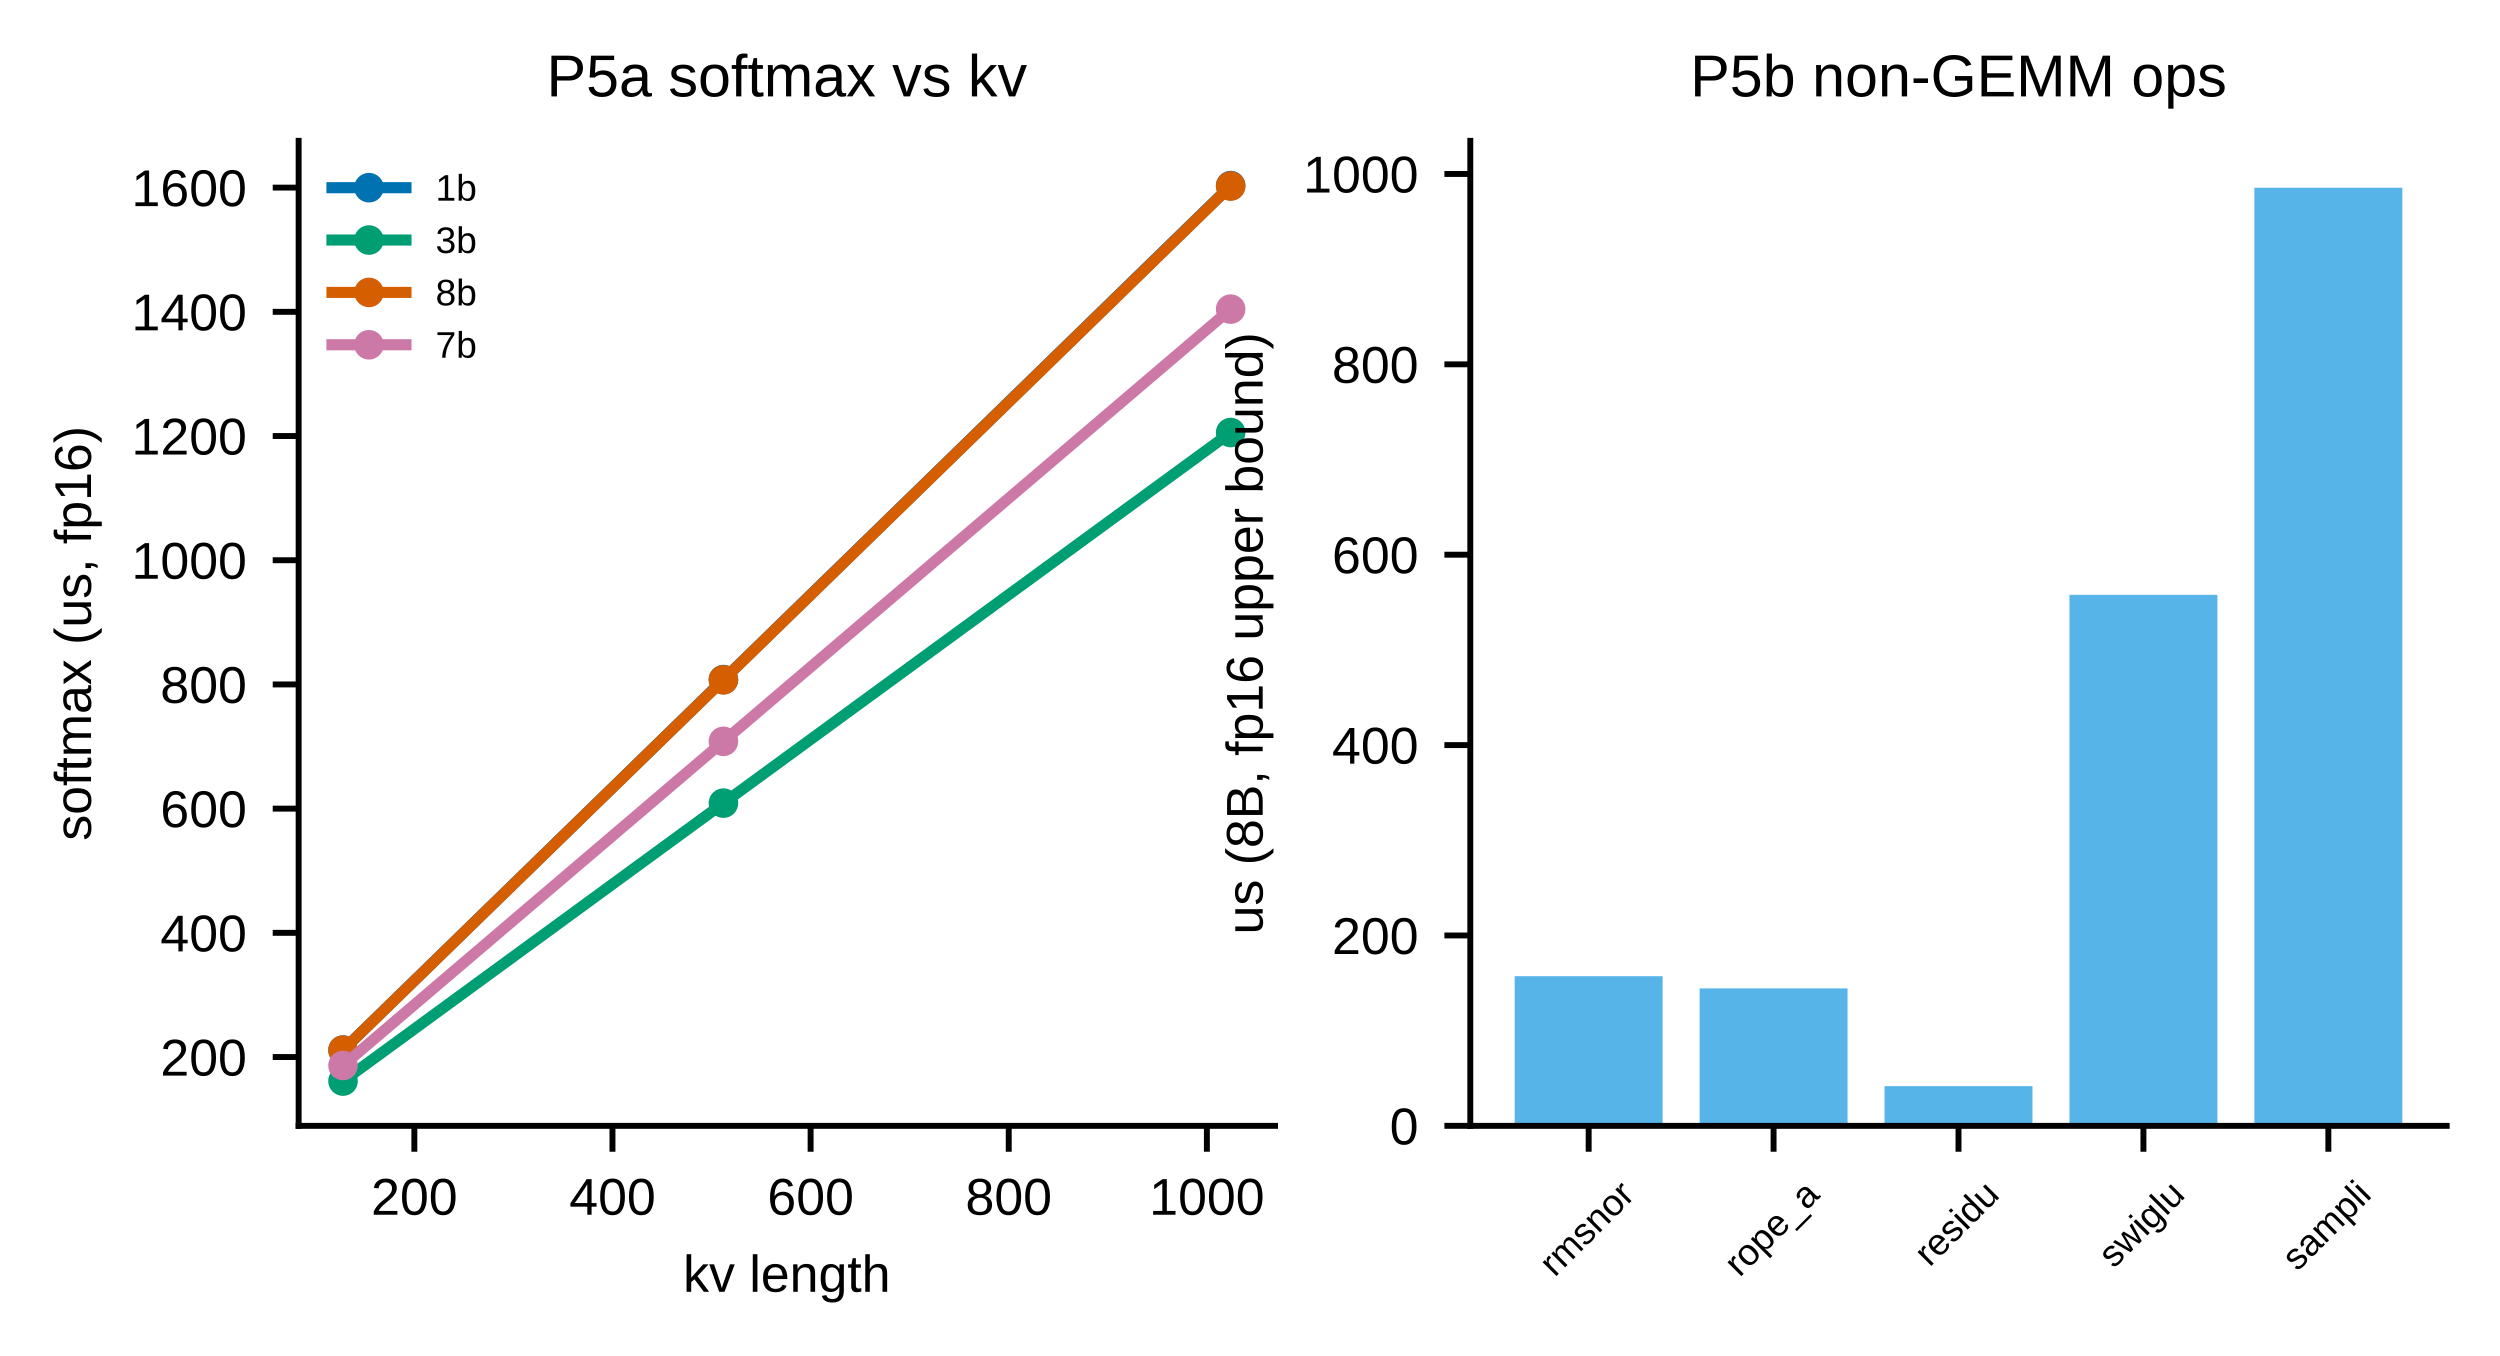
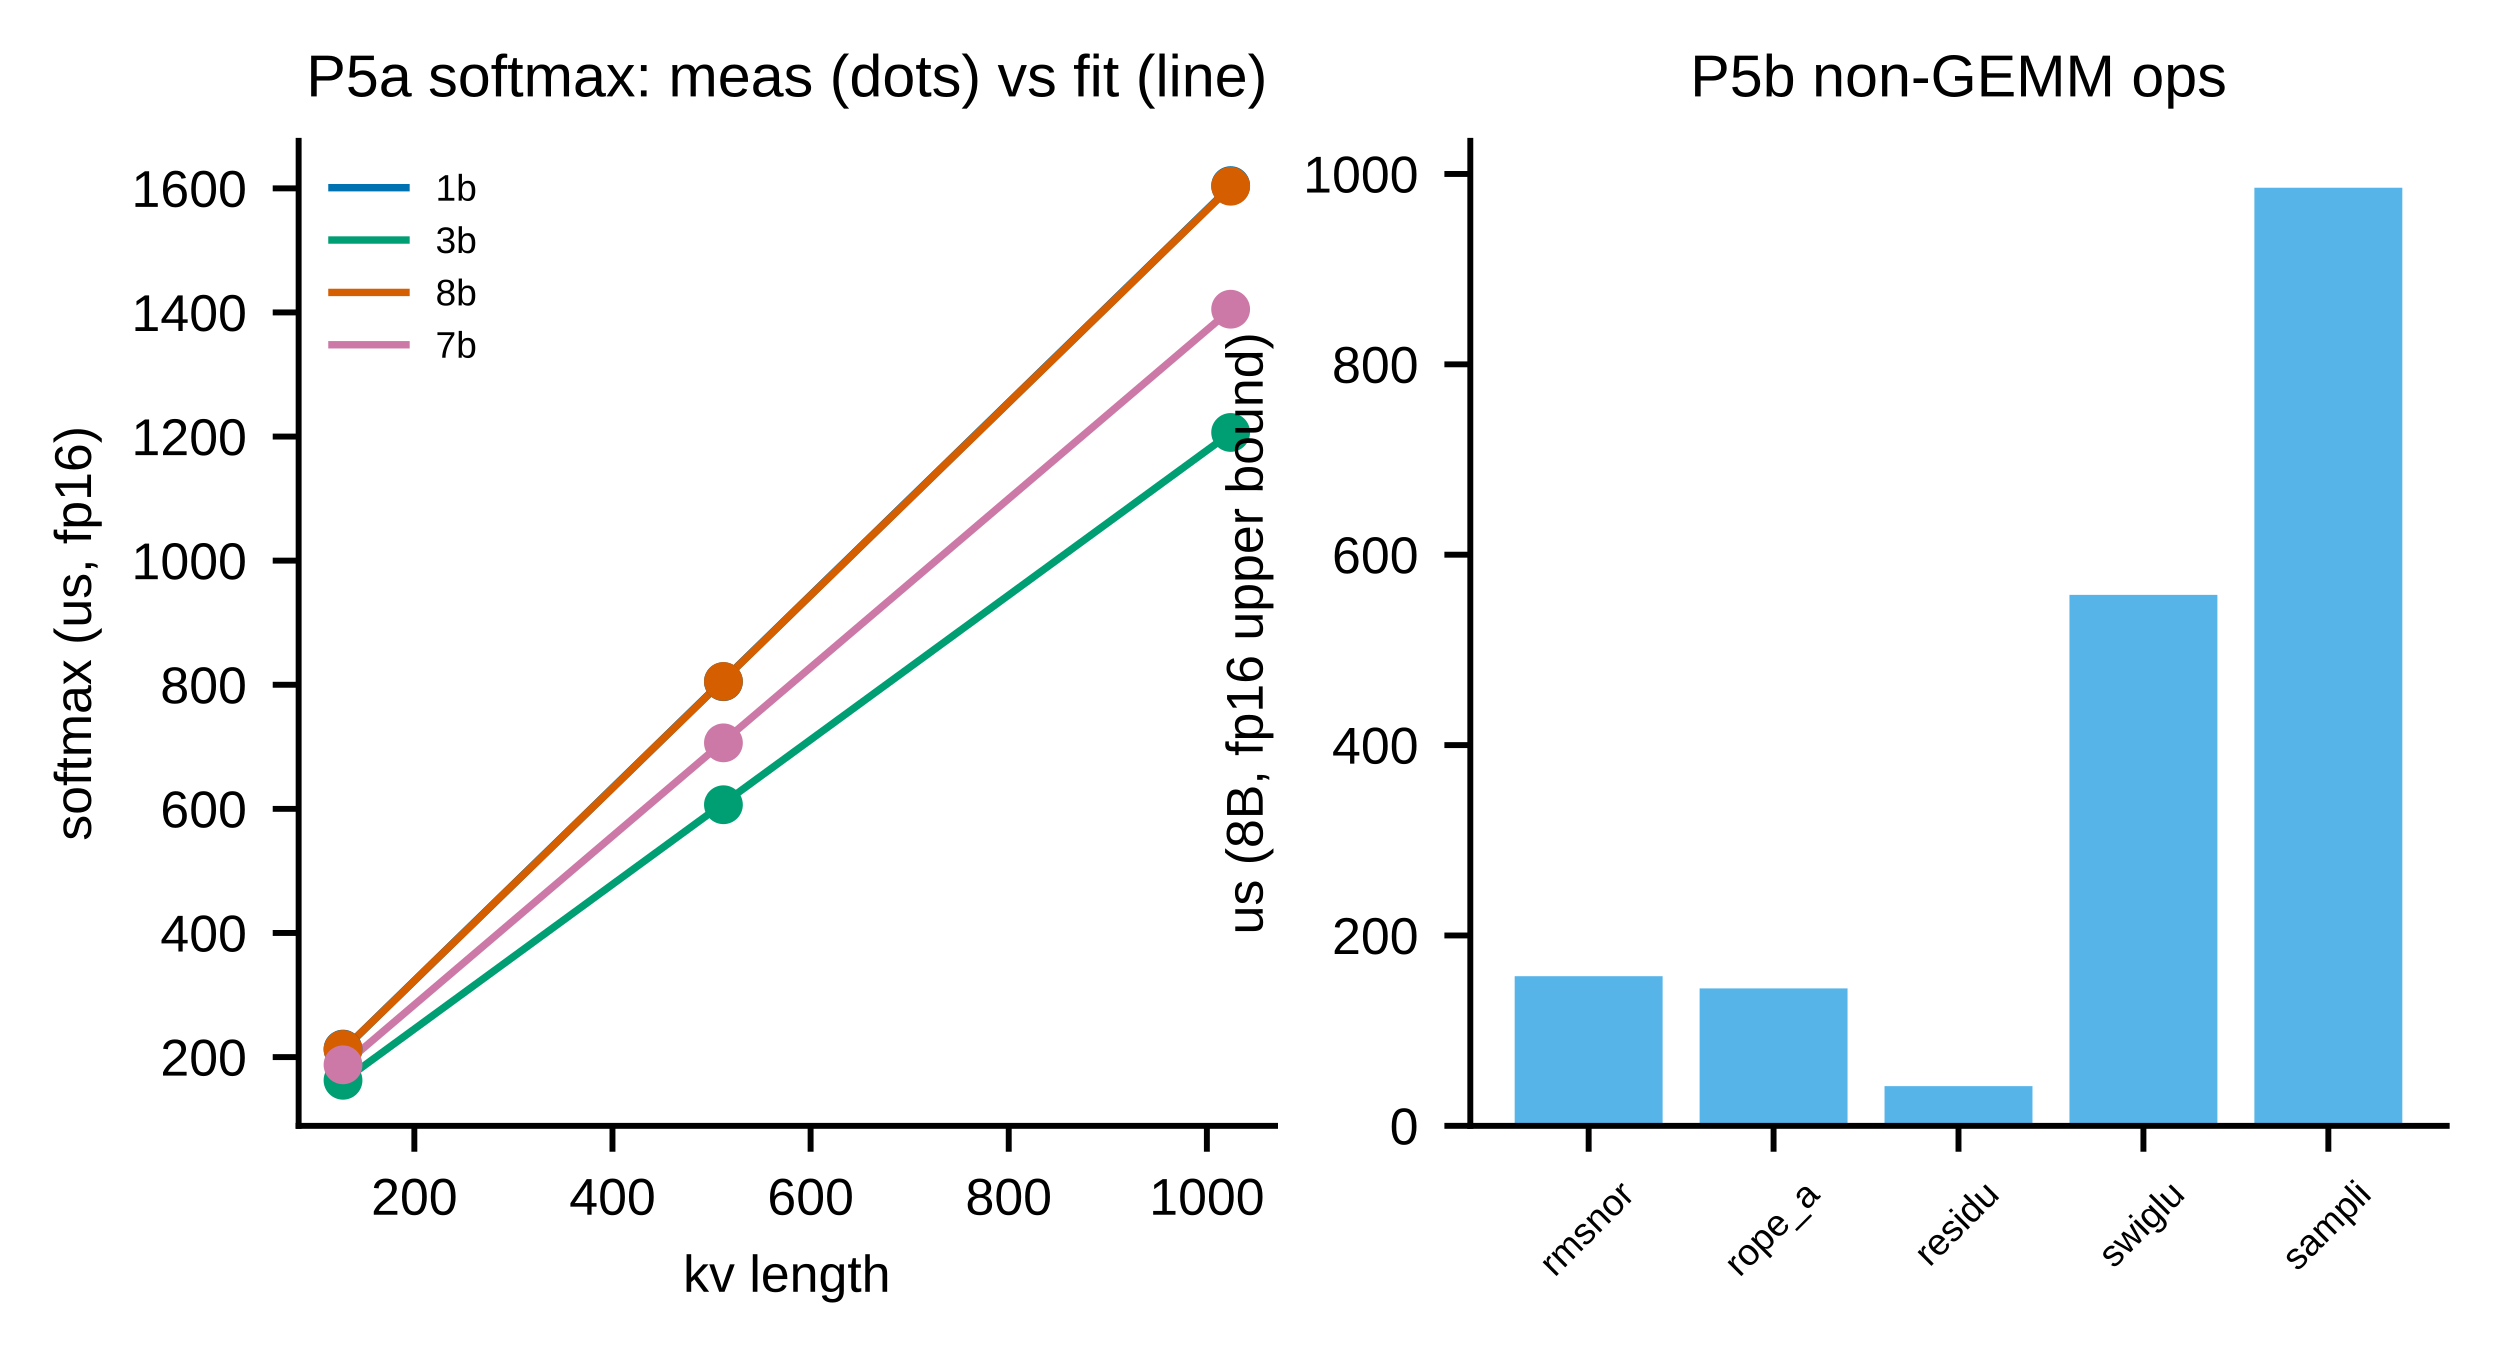
<svg xmlns="http://www.w3.org/2000/svg" xmlns:xlink="http://www.w3.org/1999/xlink" width="337.7pt" height="183.165pt" viewBox="0 0 337.7 183.165" version="1.1">
  <defs>
    <style type="text/css">*{stroke-linejoin: round; stroke-linecap: butt}</style>
  </defs>
  <g id="figure_1">
    <g id="patch_1">
      <path d="M 0 183.165  L 337.7 183.165  L 337.7 -0  L 0 -0  z " style="fill: #ffffff" />
    </g>
    <g id="axes_1">
      <g id="patch_2">
        <path d="M 40.34 152.08  L 172.231 152.08  L 172.231 19.024  L 40.34 19.024  z " style="fill: #ffffff" />
      </g>
      <g id="matplotlib.axis_1">
        <g id="xtick_1">
          <g id="line2d_1">
            <defs>
-               <path id="m1b10d753f2" d="M 0 0  L 0 3.5  " style="stroke: #000000; stroke-width: 0.8" />
+               <path id="m788d93a71a" d="M 0 0  L 0 3.5  " style="stroke: #000000; stroke-width: 0.8" />
            </defs>
            <g>
-               <use xlink:href="#m1b10d753f2" x="55.97" y="152.08" style="stroke: #000000; stroke-width: 0.8" />
+               <use xlink:href="#m788d93a71a" x="55.97" y="152.08" style="stroke: #000000; stroke-width: 0.8" />
            </g>
          </g>
          <g id="text_1">
            <text style="font-size: 7px; font-family: 'Arial', 'Helvetica', 'DejaVu Sans', sans-serif; text-anchor: middle" x="55.97" y="164.09" transform="rotate(-0 55.96962 164.0902)">200</text>
          </g>
        </g>
        <g id="xtick_2">
          <g id="line2d_2">
            <g>
-               <use xlink:href="#m1b10d753f2" x="82.733" y="152.08" style="stroke: #000000; stroke-width: 0.8" />
+               <use xlink:href="#m788d93a71a" x="82.733" y="152.08" style="stroke: #000000; stroke-width: 0.8" />
            </g>
          </g>
          <g id="text_2">
            <text style="font-size: 7px; font-family: 'Arial', 'Helvetica', 'DejaVu Sans', sans-serif; text-anchor: middle" x="82.733" y="164.09" transform="rotate(-0 82.73319 164.0902)">400</text>
          </g>
        </g>
        <g id="xtick_3">
          <g id="line2d_3">
            <g>
-               <use xlink:href="#m1b10d753f2" x="109.497" y="152.08" style="stroke: #000000; stroke-width: 0.8" />
+               <use xlink:href="#m788d93a71a" x="109.497" y="152.08" style="stroke: #000000; stroke-width: 0.8" />
            </g>
          </g>
          <g id="text_3">
            <text style="font-size: 7px; font-family: 'Arial', 'Helvetica', 'DejaVu Sans', sans-serif; text-anchor: middle" x="109.497" y="164.09" transform="rotate(-0 109.4968 164.0902)">600</text>
          </g>
        </g>
        <g id="xtick_4">
          <g id="line2d_4">
            <g>
-               <use xlink:href="#m1b10d753f2" x="136.26" y="152.08" style="stroke: #000000; stroke-width: 0.8" />
+               <use xlink:href="#m788d93a71a" x="136.26" y="152.08" style="stroke: #000000; stroke-width: 0.8" />
            </g>
          </g>
          <g id="text_4">
            <text style="font-size: 7px; font-family: 'Arial', 'Helvetica', 'DejaVu Sans', sans-serif; text-anchor: middle" x="136.26" y="164.09" transform="rotate(-0 136.2603 164.0902)">800</text>
          </g>
        </g>
        <g id="xtick_5">
          <g id="line2d_5">
            <g>
-               <use xlink:href="#m1b10d753f2" x="163.024" y="152.08" style="stroke: #000000; stroke-width: 0.8" />
+               <use xlink:href="#m788d93a71a" x="163.024" y="152.08" style="stroke: #000000; stroke-width: 0.8" />
            </g>
          </g>
          <g id="text_5">
            <text style="font-size: 7px; font-family: 'Arial', 'Helvetica', 'DejaVu Sans', sans-serif; text-anchor: middle" x="163.024" y="164.09" transform="rotate(-0 163.0239 164.0902)">1000</text>
          </g>
        </g>
        <g id="text_6">
          <text style="font-size: 7px; font-family: 'Arial', 'Helvetica', 'DejaVu Sans', sans-serif; text-anchor: middle" x="106.285" y="174.492" transform="rotate(-0 106.2851 174.4919)">kv length</text>
        </g>
      </g>
      <g id="matplotlib.axis_2">
        <g id="ytick_1">
          <g id="line2d_6">
            <defs>
-               <path id="mc444d74055" d="M 0 0  L -3.5 0  " style="stroke: #000000; stroke-width: 0.8" />
+               <path id="ma82f188013" d="M 0 0  L -3.5 0  " style="stroke: #000000; stroke-width: 0.8" />
            </defs>
            <g>
-               <use xlink:href="#mc444d74055" x="40.34" y="142.787" style="stroke: #000000; stroke-width: 0.8" />
+               <use xlink:href="#ma82f188013" x="40.34" y="142.79" style="stroke: #000000; stroke-width: 0.8" />
            </g>
          </g>
          <g id="text_7">
-             <text style="font-size: 7px; font-family: 'Arial', 'Helvetica', 'DejaVu Sans', sans-serif; text-anchor: end" x="33.34" y="145.292" transform="rotate(-0 33.33969 145.2925)">200</text>
+             <text style="font-size: 7px; font-family: 'Arial', 'Helvetica', 'DejaVu Sans', sans-serif; text-anchor: end" x="33.34" y="145.295" transform="rotate(-0 33.33969 145.2952)">200</text>
          </g>
        </g>
        <g id="ytick_2">
          <g id="line2d_7">
            <g>
-               <use xlink:href="#mc444d74055" x="40.34" y="126.009" style="stroke: #000000; stroke-width: 0.8" />
+               <use xlink:href="#ma82f188013" x="40.34" y="126.026" style="stroke: #000000; stroke-width: 0.8" />
            </g>
          </g>
          <g id="text_8">
-             <text style="font-size: 7px; font-family: 'Arial', 'Helvetica', 'DejaVu Sans', sans-serif; text-anchor: end" x="33.34" y="128.515" transform="rotate(-0 33.33969 128.5146)">400</text>
+             <text style="font-size: 7px; font-family: 'Arial', 'Helvetica', 'DejaVu Sans', sans-serif; text-anchor: end" x="33.34" y="128.531" transform="rotate(-0 33.33969 128.5312)">400</text>
          </g>
        </g>
        <g id="ytick_3">
          <g id="line2d_8">
            <g>
-               <use xlink:href="#mc444d74055" x="40.34" y="109.232" style="stroke: #000000; stroke-width: 0.8" />
+               <use xlink:href="#ma82f188013" x="40.34" y="109.262" style="stroke: #000000; stroke-width: 0.8" />
            </g>
          </g>
          <g id="text_9">
-             <text style="font-size: 7px; font-family: 'Arial', 'Helvetica', 'DejaVu Sans', sans-serif; text-anchor: end" x="33.34" y="111.737" transform="rotate(-0 33.33969 111.7368)">600</text>
+             <text style="font-size: 7px; font-family: 'Arial', 'Helvetica', 'DejaVu Sans', sans-serif; text-anchor: end" x="33.34" y="111.767" transform="rotate(-0 33.33969 111.7673)">600</text>
          </g>
        </g>
        <g id="ytick_4">
          <g id="line2d_9">
            <g>
-               <use xlink:href="#mc444d74055" x="40.34" y="92.454" style="stroke: #000000; stroke-width: 0.8" />
+               <use xlink:href="#ma82f188013" x="40.34" y="92.498" style="stroke: #000000; stroke-width: 0.8" />
            </g>
          </g>
          <g id="text_10">
-             <text style="font-size: 7px; font-family: 'Arial', 'Helvetica', 'DejaVu Sans', sans-serif; text-anchor: end" x="33.34" y="94.959" transform="rotate(-0 33.33969 94.95889)">800</text>
+             <text style="font-size: 7px; font-family: 'Arial', 'Helvetica', 'DejaVu Sans', sans-serif; text-anchor: end" x="33.34" y="95.003" transform="rotate(-0 33.33969 95.00337)">800</text>
          </g>
        </g>
        <g id="ytick_5">
          <g id="line2d_10">
            <g>
-               <use xlink:href="#mc444d74055" x="40.34" y="75.676" style="stroke: #000000; stroke-width: 0.8" />
+               <use xlink:href="#ma82f188013" x="40.34" y="75.734" style="stroke: #000000; stroke-width: 0.8" />
            </g>
          </g>
          <g id="text_11">
-             <text style="font-size: 7px; font-family: 'Arial', 'Helvetica', 'DejaVu Sans', sans-serif; text-anchor: end" x="33.34" y="78.181" transform="rotate(-0 33.33969 78.18103)">1000</text>
+             <text style="font-size: 7px; font-family: 'Arial', 'Helvetica', 'DejaVu Sans', sans-serif; text-anchor: end" x="33.34" y="78.239" transform="rotate(-0 33.33969 78.23944)">1000</text>
          </g>
        </g>
        <g id="ytick_6">
          <g id="line2d_11">
            <g>
-               <use xlink:href="#mc444d74055" x="40.34" y="58.898" style="stroke: #000000; stroke-width: 0.8" />
+               <use xlink:href="#ma82f188013" x="40.34" y="58.97" style="stroke: #000000; stroke-width: 0.8" />
            </g>
          </g>
          <g id="text_12">
-             <text style="font-size: 7px; font-family: 'Arial', 'Helvetica', 'DejaVu Sans', sans-serif; text-anchor: end" x="33.34" y="61.403" transform="rotate(-0 33.33969 61.40317)">1200</text>
+             <text style="font-size: 7px; font-family: 'Arial', 'Helvetica', 'DejaVu Sans', sans-serif; text-anchor: end" x="33.34" y="61.476" transform="rotate(-0 33.33969 61.4755)">1200</text>
          </g>
        </g>
        <g id="ytick_7">
          <g id="line2d_12">
            <g>
-               <use xlink:href="#mc444d74055" x="40.34" y="42.12" style="stroke: #000000; stroke-width: 0.8" />
+               <use xlink:href="#ma82f188013" x="40.34" y="42.206" style="stroke: #000000; stroke-width: 0.8" />
            </g>
          </g>
          <g id="text_13">
-             <text style="font-size: 7px; font-family: 'Arial', 'Helvetica', 'DejaVu Sans', sans-serif; text-anchor: end" x="33.34" y="44.625" transform="rotate(-0 33.33969 44.62531)">1400</text>
+             <text style="font-size: 7px; font-family: 'Arial', 'Helvetica', 'DejaVu Sans', sans-serif; text-anchor: end" x="33.34" y="44.712" transform="rotate(-0 33.33969 44.71157)">1400</text>
          </g>
        </g>
        <g id="ytick_8">
          <g id="line2d_13">
            <g>
-               <use xlink:href="#mc444d74055" x="40.34" y="25.342" style="stroke: #000000; stroke-width: 0.8" />
+               <use xlink:href="#ma82f188013" x="40.34" y="25.442" style="stroke: #000000; stroke-width: 0.8" />
            </g>
          </g>
          <g id="text_14">
-             <text style="font-size: 7px; font-family: 'Arial', 'Helvetica', 'DejaVu Sans', sans-serif; text-anchor: end" x="33.34" y="27.847" transform="rotate(-0 33.33969 27.84744)">1600</text>
+             <text style="font-size: 7px; font-family: 'Arial', 'Helvetica', 'DejaVu Sans', sans-serif; text-anchor: end" x="33.34" y="27.948" transform="rotate(-0 33.33969 27.94763)">1600</text>
          </g>
        </g>
        <g id="text_15">
          <text style="font-size: 7px; font-family: 'Arial', 'Helvetica', 'DejaVu Sans', sans-serif; text-anchor: middle" x="12.296" y="85.552" transform="rotate(-90 12.29578 85.55175)">softmax (us, fp16)</text>
        </g>
      </g>
      <g id="line2d_14">
-         <path d="M 46.335 141.84  L 97.721 91.797  L 166.236 25.072  " clip-path="url(#pa26a5fa640)" style="fill: none; stroke: #0072b2; stroke-width: 1.5; stroke-linecap: square" />
-         <defs>
-           <path id="m5befb9928e" d="M 0 1.5  C 0.398 1.5 0.779 1.342 1.061 1.061  C 1.342 0.779 1.5 0.398 1.5 0  C 1.5 -0.398 1.342 -0.779 1.061 -1.061  C 0.779 -1.342 0.398 -1.5 0 -1.5  C -0.398 -1.5 -0.779 -1.342 -1.061 -1.061  C -1.342 -0.779 -1.5 -0.398 -1.5 0  C -1.5 0.398 -1.342 0.779 -1.061 1.061  C -0.779 1.342 -0.398 1.5 0 1.5  z " style="stroke: #0072b2" />
-         </defs>
-         <g clip-path="url(#pa26a5fa640)">
-           <use xlink:href="#m5befb9928e" x="46.335" y="141.84" style="fill: #0072b2; stroke: #0072b2" />
-           <use xlink:href="#m5befb9928e" x="97.721" y="91.797" style="fill: #0072b2; stroke: #0072b2" />
-           <use xlink:href="#m5befb9928e" x="166.236" y="25.072" style="fill: #0072b2; stroke: #0072b2" />
-         </g>
+         <path d="M 46.335 141.844  L 49.409 138.852  L 52.483 135.861  L 55.558 132.869  L 58.632 129.877  L 61.707 126.886  L 64.781 123.894  L 67.855 120.903  L 70.93 117.911  L 74.004 114.92  L 77.079 111.928  L 80.153 108.936  L 83.227 105.945  L 86.302 102.953  L 89.376 99.962  L 92.45 96.97  L 95.525 93.979  L 98.599 90.987  L 101.674 87.995  L 104.748 85.004  L 107.822 82.012  L 110.897 79.021  L 113.971 76.029  L 117.045 73.037  L 120.12 70.046  L 123.194 67.054  L 126.269 64.063  L 129.343 61.071  L 132.417 58.08  L 135.492 55.088  L 138.566 52.096  L 141.641 49.105  L 144.715 46.113  L 147.789 43.122  L 150.864 40.13  L 153.938 37.138  L 157.012 34.147  L 160.087 31.155  L 163.161 28.164  L 166.236 25.172  " clip-path="url(#p05b6b8e9e7)" style="fill: none; stroke: #0072b2; stroke-linecap: square" />
      </g>
      <g id="line2d_15">
-         <path d="M 46.335 146.032  L 97.721 108.487  L 166.236 58.427  " clip-path="url(#pa26a5fa640)" style="fill: none; stroke: #009e73; stroke-width: 1.5; stroke-linecap: square" />
-         <defs>
-           <path id="m134e423dec" d="M 0 1.5  C 0.398 1.5 0.779 1.342 1.061 1.061  C 1.342 0.779 1.5 0.398 1.5 0  C 1.5 -0.398 1.342 -0.779 1.061 -1.061  C 0.779 -1.342 0.398 -1.5 0 -1.5  C -0.398 -1.5 -0.779 -1.342 -1.061 -1.061  C -1.342 -0.779 -1.5 -0.398 -1.5 0  C -1.5 0.398 -1.342 0.779 -1.061 1.061  C -0.779 1.342 -0.398 1.5 0 1.5  z " style="stroke: #009e73" />
-         </defs>
-         <g clip-path="url(#pa26a5fa640)">
-           <use xlink:href="#m134e423dec" x="46.335" y="146.032" style="fill: #009e73; stroke: #009e73" />
-           <use xlink:href="#m134e423dec" x="97.721" y="108.487" style="fill: #009e73; stroke: #009e73" />
-           <use xlink:href="#m134e423dec" x="166.236" y="58.427" style="fill: #009e73; stroke: #009e73" />
-         </g>
+         <path d="M 46.335 146.032  L 49.409 143.787  L 52.483 141.543  L 55.558 139.299  L 58.632 137.054  L 61.707 134.81  L 64.781 132.565  L 67.855 130.321  L 70.93 128.076  L 74.004 125.832  L 77.079 123.588  L 80.153 121.343  L 83.227 119.099  L 86.302 116.854  L 89.376 114.61  L 92.45 112.366  L 95.525 110.121  L 98.599 107.877  L 101.674 105.632  L 104.748 103.388  L 107.822 101.144  L 110.897 98.899  L 113.971 96.655  L 117.045 94.41  L 120.12 92.166  L 123.194 89.922  L 126.269 87.677  L 129.343 85.433  L 132.417 83.188  L 135.492 80.944  L 138.566 78.7  L 141.641 76.455  L 144.715 74.211  L 147.789 71.966  L 150.864 69.722  L 153.938 67.478  L 157.012 65.233  L 160.087 62.989  L 163.161 60.744  L 166.236 58.5  " clip-path="url(#p05b6b8e9e7)" style="fill: none; stroke: #009e73; stroke-linecap: square" />
      </g>
      <g id="line2d_16">
-         <path d="M 46.335 141.855  L 97.721 91.831  L 166.236 25.132  " clip-path="url(#pa26a5fa640)" style="fill: none; stroke: #d55e00; stroke-width: 1.5; stroke-linecap: square" />
-         <defs>
-           <path id="medadbde005" d="M 0 1.5  C 0.398 1.5 0.779 1.342 1.061 1.061  C 1.342 0.779 1.5 0.398 1.5 0  C 1.5 -0.398 1.342 -0.779 1.061 -1.061  C 0.779 -1.342 0.398 -1.5 0 -1.5  C -0.398 -1.5 -0.779 -1.342 -1.061 -1.061  C -1.342 -0.779 -1.5 -0.398 -1.5 0  C -1.5 0.398 -1.342 0.779 -1.061 1.061  C -0.779 1.342 -0.398 1.5 0 1.5  z " style="stroke: #d55e00" />
-         </defs>
-         <g clip-path="url(#pa26a5fa640)">
-           <use xlink:href="#medadbde005" x="46.335" y="141.855" style="fill: #d55e00; stroke: #d55e00" />
-           <use xlink:href="#medadbde005" x="97.721" y="91.831" style="fill: #d55e00; stroke: #d55e00" />
-           <use xlink:href="#medadbde005" x="166.236" y="25.132" style="fill: #d55e00; stroke: #d55e00" />
-         </g>
+         <path d="M 46.335 141.859  L 49.409 138.868  L 52.483 135.878  L 55.558 132.887  L 58.632 129.897  L 61.707 126.906  L 64.781 123.916  L 67.855 120.926  L 70.93 117.935  L 74.004 114.945  L 77.079 111.954  L 80.153 108.964  L 83.227 105.974  L 86.302 102.983  L 89.376 99.993  L 92.45 97.002  L 95.525 94.012  L 98.599 91.021  L 101.674 88.031  L 104.748 85.041  L 107.822 82.05  L 110.897 79.06  L 113.971 76.069  L 117.045 73.079  L 120.12 70.088  L 123.194 67.098  L 126.269 64.108  L 129.343 61.117  L 132.417 58.127  L 135.492 55.136  L 138.566 52.146  L 141.641 49.155  L 144.715 46.165  L 147.789 43.175  L 150.864 40.184  L 153.938 37.194  L 157.012 34.203  L 160.087 31.213  L 163.161 28.222  L 166.236 25.232  " clip-path="url(#p05b6b8e9e7)" style="fill: none; stroke: #d55e00; stroke-linecap: square" />
      </g>
      <g id="line2d_17">
-         <path d="M 46.335 143.928  L 97.721 100.14  L 166.236 41.757  " clip-path="url(#pa26a5fa640)" style="fill: none; stroke: #cc79a7; stroke-width: 1.5; stroke-linecap: square" />
-         <defs>
-           <path id="meccbe5ef55" d="M 0 1.5  C 0.398 1.5 0.779 1.342 1.061 1.061  C 1.342 0.779 1.5 0.398 1.5 0  C 1.5 -0.398 1.342 -0.779 1.061 -1.061  C 0.779 -1.342 0.398 -1.5 0 -1.5  C -0.398 -1.5 -0.779 -1.342 -1.061 -1.061  C -1.342 -0.779 -1.5 -0.398 -1.5 0  C -1.5 0.398 -1.342 0.779 -1.061 1.061  C -0.779 1.342 -0.398 1.5 0 1.5  z " style="stroke: #cc79a7" />
-         </defs>
-         <g clip-path="url(#pa26a5fa640)">
-           <use xlink:href="#meccbe5ef55" x="46.335" y="143.928" style="fill: #cc79a7; stroke: #cc79a7" />
-           <use xlink:href="#meccbe5ef55" x="97.721" y="100.14" style="fill: #cc79a7; stroke: #cc79a7" />
-           <use xlink:href="#meccbe5ef55" x="166.236" y="41.757" style="fill: #cc79a7; stroke: #cc79a7" />
-         </g>
+         <path d="M 46.335 143.93  L 49.409 141.312  L 52.483 138.695  L 55.558 136.077  L 58.632 133.459  L 61.707 130.842  L 64.781 128.224  L 67.855 125.607  L 70.93 122.989  L 74.004 120.371  L 77.079 117.754  L 80.153 115.136  L 83.227 112.519  L 86.302 109.901  L 89.376 107.283  L 92.45 104.666  L 95.525 102.048  L 98.599 99.431  L 101.674 96.813  L 104.748 94.195  L 107.822 91.578  L 110.897 88.96  L 113.971 86.342  L 117.045 83.725  L 120.12 81.107  L 123.194 78.49  L 126.269 75.872  L 129.343 73.254  L 132.417 70.637  L 135.492 68.019  L 138.566 65.402  L 141.641 62.784  L 144.715 60.166  L 147.789 57.549  L 150.864 54.931  L 153.938 52.314  L 157.012 49.696  L 160.087 47.078  L 163.161 44.461  L 166.236 41.843  " clip-path="url(#p05b6b8e9e7)" style="fill: none; stroke: #cc79a7; stroke-linecap: square" />
      </g>
      <g id="patch_3">
        <path d="M 40.34 152.08  L 40.34 19.024  " style="fill: none; stroke: #000000; stroke-width: 0.8; stroke-linejoin: miter; stroke-linecap: square" />
      </g>
      <g id="patch_4">
        <path d="M 40.34 152.08  L 172.231 152.08  " style="fill: none; stroke: #000000; stroke-width: 0.8; stroke-linejoin: miter; stroke-linecap: square" />
      </g>
+       <g id="PathCollection_1">
+         <defs>
+           <path id="m06ea999106" d="M 0 2.121  C 0.563 2.121 1.102 1.898 1.5 1.5  C 1.898 1.102 2.121 0.563 2.121 0  C 2.121 -0.563 1.898 -1.102 1.5 -1.5  C 1.102 -1.898 0.563 -2.121 0 -2.121  C -0.563 -2.121 -1.102 -1.898 -1.5 -1.5  C -1.898 -1.102 -2.121 -0.563 -2.121 0  C -2.121 0.563 -1.898 1.102 -1.5 1.5  C -1.102 1.898 -0.563 2.121 0 2.121  z " style="stroke: #0072b2" />
+         </defs>
+         <g clip-path="url(#p05b6b8e9e7)">
+           <use xlink:href="#m06ea999106" x="46.335" y="141.708" style="fill: #0072b2; stroke: #0072b2" />
+           <use xlink:href="#m06ea999106" x="97.721" y="92.081" style="fill: #0072b2; stroke: #0072b2" />
+           <use xlink:href="#m06ea999106" x="166.236" y="25.072" style="fill: #0072b2; stroke: #0072b2" />
+         </g>
+       </g>
+       <g id="PathCollection_2">
+         <defs>
+           <path id="mf9b28ea8b8" d="M 0 2.121  C 0.563 2.121 1.102 1.898 1.5 1.5  C 1.898 1.102 2.121 0.563 2.121 0  C 2.121 -0.563 1.898 -1.102 1.5 -1.5  C 1.102 -1.898 0.563 -2.121 0 -2.121  C -0.563 -2.121 -1.102 -1.898 -1.5 -1.5  C -1.898 -1.102 -2.121 -0.563 -2.121 0  C -2.121 0.563 -1.898 1.102 -1.5 1.5  C -1.102 1.898 -0.563 2.121 0 2.121  z " style="stroke: #009e73" />
+         </defs>
+         <g clip-path="url(#p05b6b8e9e7)">
+           <use xlink:href="#mf9b28ea8b8" x="46.335" y="145.925" style="fill: #009e73; stroke: #009e73" />
+           <use xlink:href="#mf9b28ea8b8" x="97.721" y="108.704" style="fill: #009e73; stroke: #009e73" />
+           <use xlink:href="#mf9b28ea8b8" x="166.236" y="58.417" style="fill: #009e73; stroke: #009e73" />
+         </g>
+       </g>
+       <g id="PathCollection_3">
+         <defs>
+           <path id="m56dfd17362" d="M 0 2.121  C 0.563 2.121 1.102 1.898 1.5 1.5  C 1.898 1.102 2.121 0.563 2.121 0  C 2.121 -0.563 1.898 -1.102 1.5 -1.5  C 1.102 -1.898 0.563 -2.121 0 -2.121  C -0.563 -2.121 -1.102 -1.898 -1.5 -1.5  C -1.898 -1.102 -2.121 -0.563 -2.121 0  C -2.121 0.563 -1.898 1.102 -1.5 1.5  C -1.102 1.898 -0.563 2.121 0 2.121  z " style="stroke: #d55e00" />
+         </defs>
+         <g clip-path="url(#p05b6b8e9e7)">
+           <use xlink:href="#m56dfd17362" x="46.335" y="141.757" style="fill: #d55e00; stroke: #d55e00" />
+           <use xlink:href="#m56dfd17362" x="97.721" y="92.056" style="fill: #d55e00; stroke: #d55e00" />
+           <use xlink:href="#m56dfd17362" x="166.236" y="25.157" style="fill: #d55e00; stroke: #d55e00" />
+         </g>
+       </g>
+       <g id="PathCollection_4">
+         <defs>
+           <path id="me034486fd3" d="M 0 2.121  C 0.563 2.121 1.102 1.898 1.5 1.5  C 1.898 1.102 2.121 0.563 2.121 0  C 2.121 -0.563 1.898 -1.102 1.5 -1.5  C 1.102 -1.898 0.563 -2.121 0 -2.121  C -0.563 -2.121 -1.102 -1.898 -1.5 -1.5  C -1.898 -1.102 -2.121 -0.563 -2.121 0  C -2.121 0.563 -1.898 1.102 -1.5 1.5  C -1.102 1.898 -0.563 2.121 0 2.121  z " style="stroke: #cc79a7" />
+         </defs>
+         <g clip-path="url(#p05b6b8e9e7)">
+           <use xlink:href="#me034486fd3" x="46.335" y="143.835" style="fill: #cc79a7; stroke: #cc79a7" />
+           <use xlink:href="#me034486fd3" x="97.721" y="100.344" style="fill: #cc79a7; stroke: #cc79a7" />
+           <use xlink:href="#me034486fd3" x="166.236" y="41.769" style="fill: #cc79a7; stroke: #cc79a7" />
+         </g>
+       </g>
      <g id="text_16">
-         <text style="font-size: 8px; font-family: 'Arial', 'Helvetica', 'DejaVu Sans', sans-serif; text-anchor: middle" x="106.285" y="13.024" transform="rotate(-0 106.2851 13.02375)">P5a softmax vs kv</text>
+         <text style="font-size: 8px; font-family: 'Arial', 'Helvetica', 'DejaVu Sans', sans-serif; text-anchor: middle" x="106.285" y="13.024" transform="rotate(-0 106.2851 13.02375)">P5a softmax: meas (dots) vs fit (line)</text>
      </g>
      <g id="legend_1">
        <g id="line2d_18">
-           <path d="M 44.84 25.353  L 49.84 25.353  L 54.84 25.353  " style="fill: none; stroke: #0072b2; stroke-width: 1.5; stroke-linecap: square" />
-           <g>
-             <use xlink:href="#m5befb9928e" x="49.84" y="25.353" style="fill: #0072b2; stroke: #0072b2" />
-           </g>
+           <path d="M 44.84 25.353  L 49.84 25.353  L 54.84 25.353  " style="fill: none; stroke: #0072b2; stroke-linecap: square" />
        </g>
        <g id="text_17">
          <text style="font-size: 5px; font-family: 'Arial', 'Helvetica', 'DejaVu Sans', sans-serif; text-anchor: start" x="58.84" y="27.103" transform="rotate(-0 58.83969 27.10266)">1b</text>
        </g>
        <g id="line2d_19">
-           <path d="M 44.84 32.425  L 49.84 32.425  L 54.84 32.425  " style="fill: none; stroke: #009e73; stroke-width: 1.5; stroke-linecap: square" />
-           <g>
-             <use xlink:href="#m134e423dec" x="49.84" y="32.425" style="fill: #009e73; stroke: #009e73" />
-           </g>
+           <path d="M 44.84 32.425  L 49.84 32.425  L 54.84 32.425  " style="fill: none; stroke: #009e73; stroke-linecap: square" />
        </g>
        <g id="text_18">
          <text style="font-size: 5px; font-family: 'Arial', 'Helvetica', 'DejaVu Sans', sans-serif; text-anchor: start" x="58.84" y="34.175" transform="rotate(-0 58.83969 34.17531)">3b</text>
        </g>
        <g id="line2d_20">
-           <path d="M 44.84 39.498  L 49.84 39.498  L 54.84 39.498  " style="fill: none; stroke: #d55e00; stroke-width: 1.5; stroke-linecap: square" />
-           <g>
-             <use xlink:href="#medadbde005" x="49.84" y="39.498" style="fill: #d55e00; stroke: #d55e00" />
-           </g>
+           <path d="M 44.84 39.498  L 49.84 39.498  L 54.84 39.498  " style="fill: none; stroke: #d55e00; stroke-linecap: square" />
        </g>
        <g id="text_19">
          <text style="font-size: 5px; font-family: 'Arial', 'Helvetica', 'DejaVu Sans', sans-serif; text-anchor: start" x="58.84" y="41.248" transform="rotate(-0 58.83969 41.24797)">8b</text>
        </g>
        <g id="line2d_21">
-           <path d="M 44.84 46.571  L 49.84 46.571  L 54.84 46.571  " style="fill: none; stroke: #cc79a7; stroke-width: 1.5; stroke-linecap: square" />
-           <g>
-             <use xlink:href="#meccbe5ef55" x="49.84" y="46.571" style="fill: #cc79a7; stroke: #cc79a7" />
-           </g>
+           <path d="M 44.84 46.571  L 49.84 46.571  L 54.84 46.571  " style="fill: none; stroke: #cc79a7; stroke-linecap: square" />
        </g>
        <g id="text_20">
          <text style="font-size: 5px; font-family: 'Arial', 'Helvetica', 'DejaVu Sans', sans-serif; text-anchor: start" x="58.84" y="48.321" transform="rotate(-0 58.83969 48.32062)">7b</text>
        </g>
      </g>
    </g>
    <g id="axes_2">
      <g id="patch_5">
        <path d="M 198.609 152.08  L 330.5 152.08  L 330.5 19.024  L 198.609 19.024  z " style="fill: #ffffff" />
      </g>
      <g id="patch_6">
-         <path d="M 204.604 152.08  L 224.587 152.08  L 224.587 131.865  L 204.604 131.865  z " clip-path="url(#p5a127d4810)" style="fill: #56b4e9" />
+         <path d="M 204.604 152.08  L 224.587 152.08  L 224.587 131.865  L 204.604 131.865  z " clip-path="url(#p14a62afc10)" style="fill: #56b4e9" />
      </g>
      <g id="patch_7">
-         <path d="M 229.583 152.08  L 249.567 152.08  L 249.567 133.516  L 229.583 133.516  z " clip-path="url(#p5a127d4810)" style="fill: #56b4e9" />
+         <path d="M 229.583 152.08  L 249.567 152.08  L 249.567 133.516  L 229.583 133.516  z " clip-path="url(#p14a62afc10)" style="fill: #56b4e9" />
      </g>
      <g id="patch_8">
-         <path d="M 254.562 152.08  L 274.546 152.08  L 274.546 146.717  L 254.562 146.717  z " clip-path="url(#p5a127d4810)" style="fill: #56b4e9" />
+         <path d="M 254.562 152.08  L 274.546 152.08  L 274.546 146.717  L 254.562 146.717  z " clip-path="url(#p14a62afc10)" style="fill: #56b4e9" />
      </g>
      <g id="patch_9">
-         <path d="M 279.542 152.08  L 299.525 152.08  L 299.525 80.357  L 279.542 80.357  z " clip-path="url(#p5a127d4810)" style="fill: #56b4e9" />
+         <path d="M 279.542 152.08  L 299.525 152.08  L 299.525 80.357  L 279.542 80.357  z " clip-path="url(#p14a62afc10)" style="fill: #56b4e9" />
      </g>
      <g id="patch_10">
-         <path d="M 304.521 152.08  L 324.505 152.08  L 324.505 25.36  L 304.521 25.36  z " clip-path="url(#p5a127d4810)" style="fill: #56b4e9" />
+         <path d="M 304.521 152.08  L 324.505 152.08  L 324.505 25.36  L 304.521 25.36  z " clip-path="url(#p14a62afc10)" style="fill: #56b4e9" />
      </g>
      <g id="matplotlib.axis_3">
        <g id="xtick_6">
          <g id="line2d_22">
            <g>
-               <use xlink:href="#m1b10d753f2" x="214.596" y="152.08" style="stroke: #000000; stroke-width: 0.8" />
+               <use xlink:href="#m788d93a71a" x="214.596" y="152.08" style="stroke: #000000; stroke-width: 0.8" />
            </g>
          </g>
          <g id="text_21">
            <text style="font-size: 5px; font-family: 'Arial', 'Helvetica', 'DejaVu Sans', sans-serif" transform="translate(210.0099 172.6098) rotate(-45)">rmsnor</text>
          </g>
        </g>
        <g id="xtick_7">
          <g id="line2d_23">
            <g>
-               <use xlink:href="#m1b10d753f2" x="239.575" y="152.08" style="stroke: #000000; stroke-width: 0.8" />
+               <use xlink:href="#m788d93a71a" x="239.575" y="152.08" style="stroke: #000000; stroke-width: 0.8" />
            </g>
          </g>
          <g id="text_22">
            <text style="font-size: 5px; font-family: 'Arial', 'Helvetica', 'DejaVu Sans', sans-serif" transform="translate(234.9851 172.6181) rotate(-45)">rope_a</text>
          </g>
        </g>
        <g id="xtick_8">
          <g id="line2d_24">
            <g>
-               <use xlink:href="#m1b10d753f2" x="264.554" y="152.08" style="stroke: #000000; stroke-width: 0.8" />
+               <use xlink:href="#m788d93a71a" x="264.554" y="152.08" style="stroke: #000000; stroke-width: 0.8" />
            </g>
          </g>
          <g id="text_23">
            <text style="font-size: 5px; font-family: 'Arial', 'Helvetica', 'DejaVu Sans', sans-serif" transform="translate(260.6538 171.2392) rotate(-45)">residu</text>
          </g>
        </g>
        <g id="xtick_9">
          <g id="line2d_25">
            <g>
-               <use xlink:href="#m1b10d753f2" x="289.534" y="152.08" style="stroke: #000000; stroke-width: 0.8" />
+               <use xlink:href="#m788d93a71a" x="289.534" y="152.08" style="stroke: #000000; stroke-width: 0.8" />
            </g>
          </g>
          <g id="text_24">
            <text style="font-size: 5px; font-family: 'Arial', 'Helvetica', 'DejaVu Sans', sans-serif" transform="translate(285.5147 171.4348) rotate(-45)">swiglu</text>
          </g>
        </g>
        <g id="xtick_10">
          <g id="line2d_26">
            <g>
-               <use xlink:href="#m1b10d753f2" x="314.513" y="152.08" style="stroke: #000000; stroke-width: 0.8" />
+               <use xlink:href="#m788d93a71a" x="314.513" y="152.08" style="stroke: #000000; stroke-width: 0.8" />
            </g>
          </g>
          <g id="text_25">
            <text style="font-size: 5px; font-family: 'Arial', 'Helvetica', 'DejaVu Sans', sans-serif" transform="translate(310.3189 171.8265) rotate(-45)">sampli</text>
          </g>
        </g>
      </g>
      <g id="matplotlib.axis_4">
        <g id="ytick_9">
          <g id="line2d_27">
            <g>
-               <use xlink:href="#mc444d74055" x="198.609" y="152.08" style="stroke: #000000; stroke-width: 0.8" />
+               <use xlink:href="#ma82f188013" x="198.609" y="152.08" style="stroke: #000000; stroke-width: 0.8" />
            </g>
          </g>
          <g id="text_26">
            <text style="font-size: 7px; font-family: 'Arial', 'Helvetica', 'DejaVu Sans', sans-serif; text-anchor: end" x="191.609" y="154.585" transform="rotate(-0 191.6088 154.585)">0</text>
          </g>
        </g>
        <g id="ytick_10">
          <g id="line2d_28">
            <g>
-               <use xlink:href="#mc444d74055" x="198.609" y="126.363" style="stroke: #000000; stroke-width: 0.8" />
+               <use xlink:href="#ma82f188013" x="198.609" y="126.363" style="stroke: #000000; stroke-width: 0.8" />
            </g>
          </g>
          <g id="text_27">
            <text style="font-size: 7px; font-family: 'Arial', 'Helvetica', 'DejaVu Sans', sans-serif; text-anchor: end" x="191.609" y="128.869" transform="rotate(-0 191.6088 128.8686)">200</text>
          </g>
        </g>
        <g id="ytick_11">
          <g id="line2d_29">
            <g>
-               <use xlink:href="#mc444d74055" x="198.609" y="100.647" style="stroke: #000000; stroke-width: 0.8" />
+               <use xlink:href="#ma82f188013" x="198.609" y="100.647" style="stroke: #000000; stroke-width: 0.8" />
            </g>
          </g>
          <g id="text_28">
            <text style="font-size: 7px; font-family: 'Arial', 'Helvetica', 'DejaVu Sans', sans-serif; text-anchor: end" x="191.609" y="103.152" transform="rotate(-0 191.6088 103.1522)">400</text>
          </g>
        </g>
        <g id="ytick_12">
          <g id="line2d_30">
            <g>
-               <use xlink:href="#mc444d74055" x="198.609" y="74.931" style="stroke: #000000; stroke-width: 0.8" />
+               <use xlink:href="#ma82f188013" x="198.609" y="74.931" style="stroke: #000000; stroke-width: 0.8" />
            </g>
          </g>
          <g id="text_29">
            <text style="font-size: 7px; font-family: 'Arial', 'Helvetica', 'DejaVu Sans', sans-serif; text-anchor: end" x="191.609" y="77.436" transform="rotate(-0 191.6088 77.43587)">600</text>
          </g>
        </g>
        <g id="ytick_13">
          <g id="line2d_31">
            <g>
-               <use xlink:href="#mc444d74055" x="198.609" y="49.214" style="stroke: #000000; stroke-width: 0.8" />
+               <use xlink:href="#ma82f188013" x="198.609" y="49.214" style="stroke: #000000; stroke-width: 0.8" />
            </g>
          </g>
          <g id="text_30">
            <text style="font-size: 7px; font-family: 'Arial', 'Helvetica', 'DejaVu Sans', sans-serif; text-anchor: end" x="191.609" y="51.719" transform="rotate(-0 191.6088 51.71949)">800</text>
          </g>
        </g>
        <g id="ytick_14">
          <g id="line2d_32">
            <g>
-               <use xlink:href="#mc444d74055" x="198.609" y="23.498" style="stroke: #000000; stroke-width: 0.8" />
+               <use xlink:href="#ma82f188013" x="198.609" y="23.498" style="stroke: #000000; stroke-width: 0.8" />
            </g>
          </g>
          <g id="text_31">
            <text style="font-size: 7px; font-family: 'Arial', 'Helvetica', 'DejaVu Sans', sans-serif; text-anchor: end" x="191.609" y="26.003" transform="rotate(-0 191.6088 26.00312)">1000</text>
          </g>
        </g>
        <g id="text_32">
          <text style="font-size: 7px; font-family: 'Arial', 'Helvetica', 'DejaVu Sans', sans-serif; text-anchor: middle" x="170.565" y="85.552" transform="rotate(-90 170.5649 85.55175)">us (8B, fp16 upper bound)</text>
        </g>
      </g>
      <g id="patch_11">
        <path d="M 198.609 152.08  L 198.609 19.024  " style="fill: none; stroke: #000000; stroke-width: 0.8; stroke-linejoin: miter; stroke-linecap: square" />
      </g>
      <g id="patch_12">
        <path d="M 198.609 152.08  L 330.5 152.08  " style="fill: none; stroke: #000000; stroke-width: 0.8; stroke-linejoin: miter; stroke-linecap: square" />
      </g>
      <g id="text_33">
        <text style="font-size: 8px; font-family: 'Arial', 'Helvetica', 'DejaVu Sans', sans-serif; text-anchor: middle" x="264.554" y="13.024" transform="rotate(-0 264.5542 13.02375)">P5b non-GEMM ops</text>
      </g>
    </g>
  </g>
  <defs>
-     <clipPath id="pa26a5fa640">
+     <clipPath id="p05b6b8e9e7">
      <rect x="40.34" y="19.024" width="131.891" height="133.056" />
    </clipPath>
-     <clipPath id="p5a127d4810">
+     <clipPath id="p14a62afc10">
      <rect x="198.609" y="19.024" width="131.891" height="133.056" />
    </clipPath>
  </defs>
</svg>
